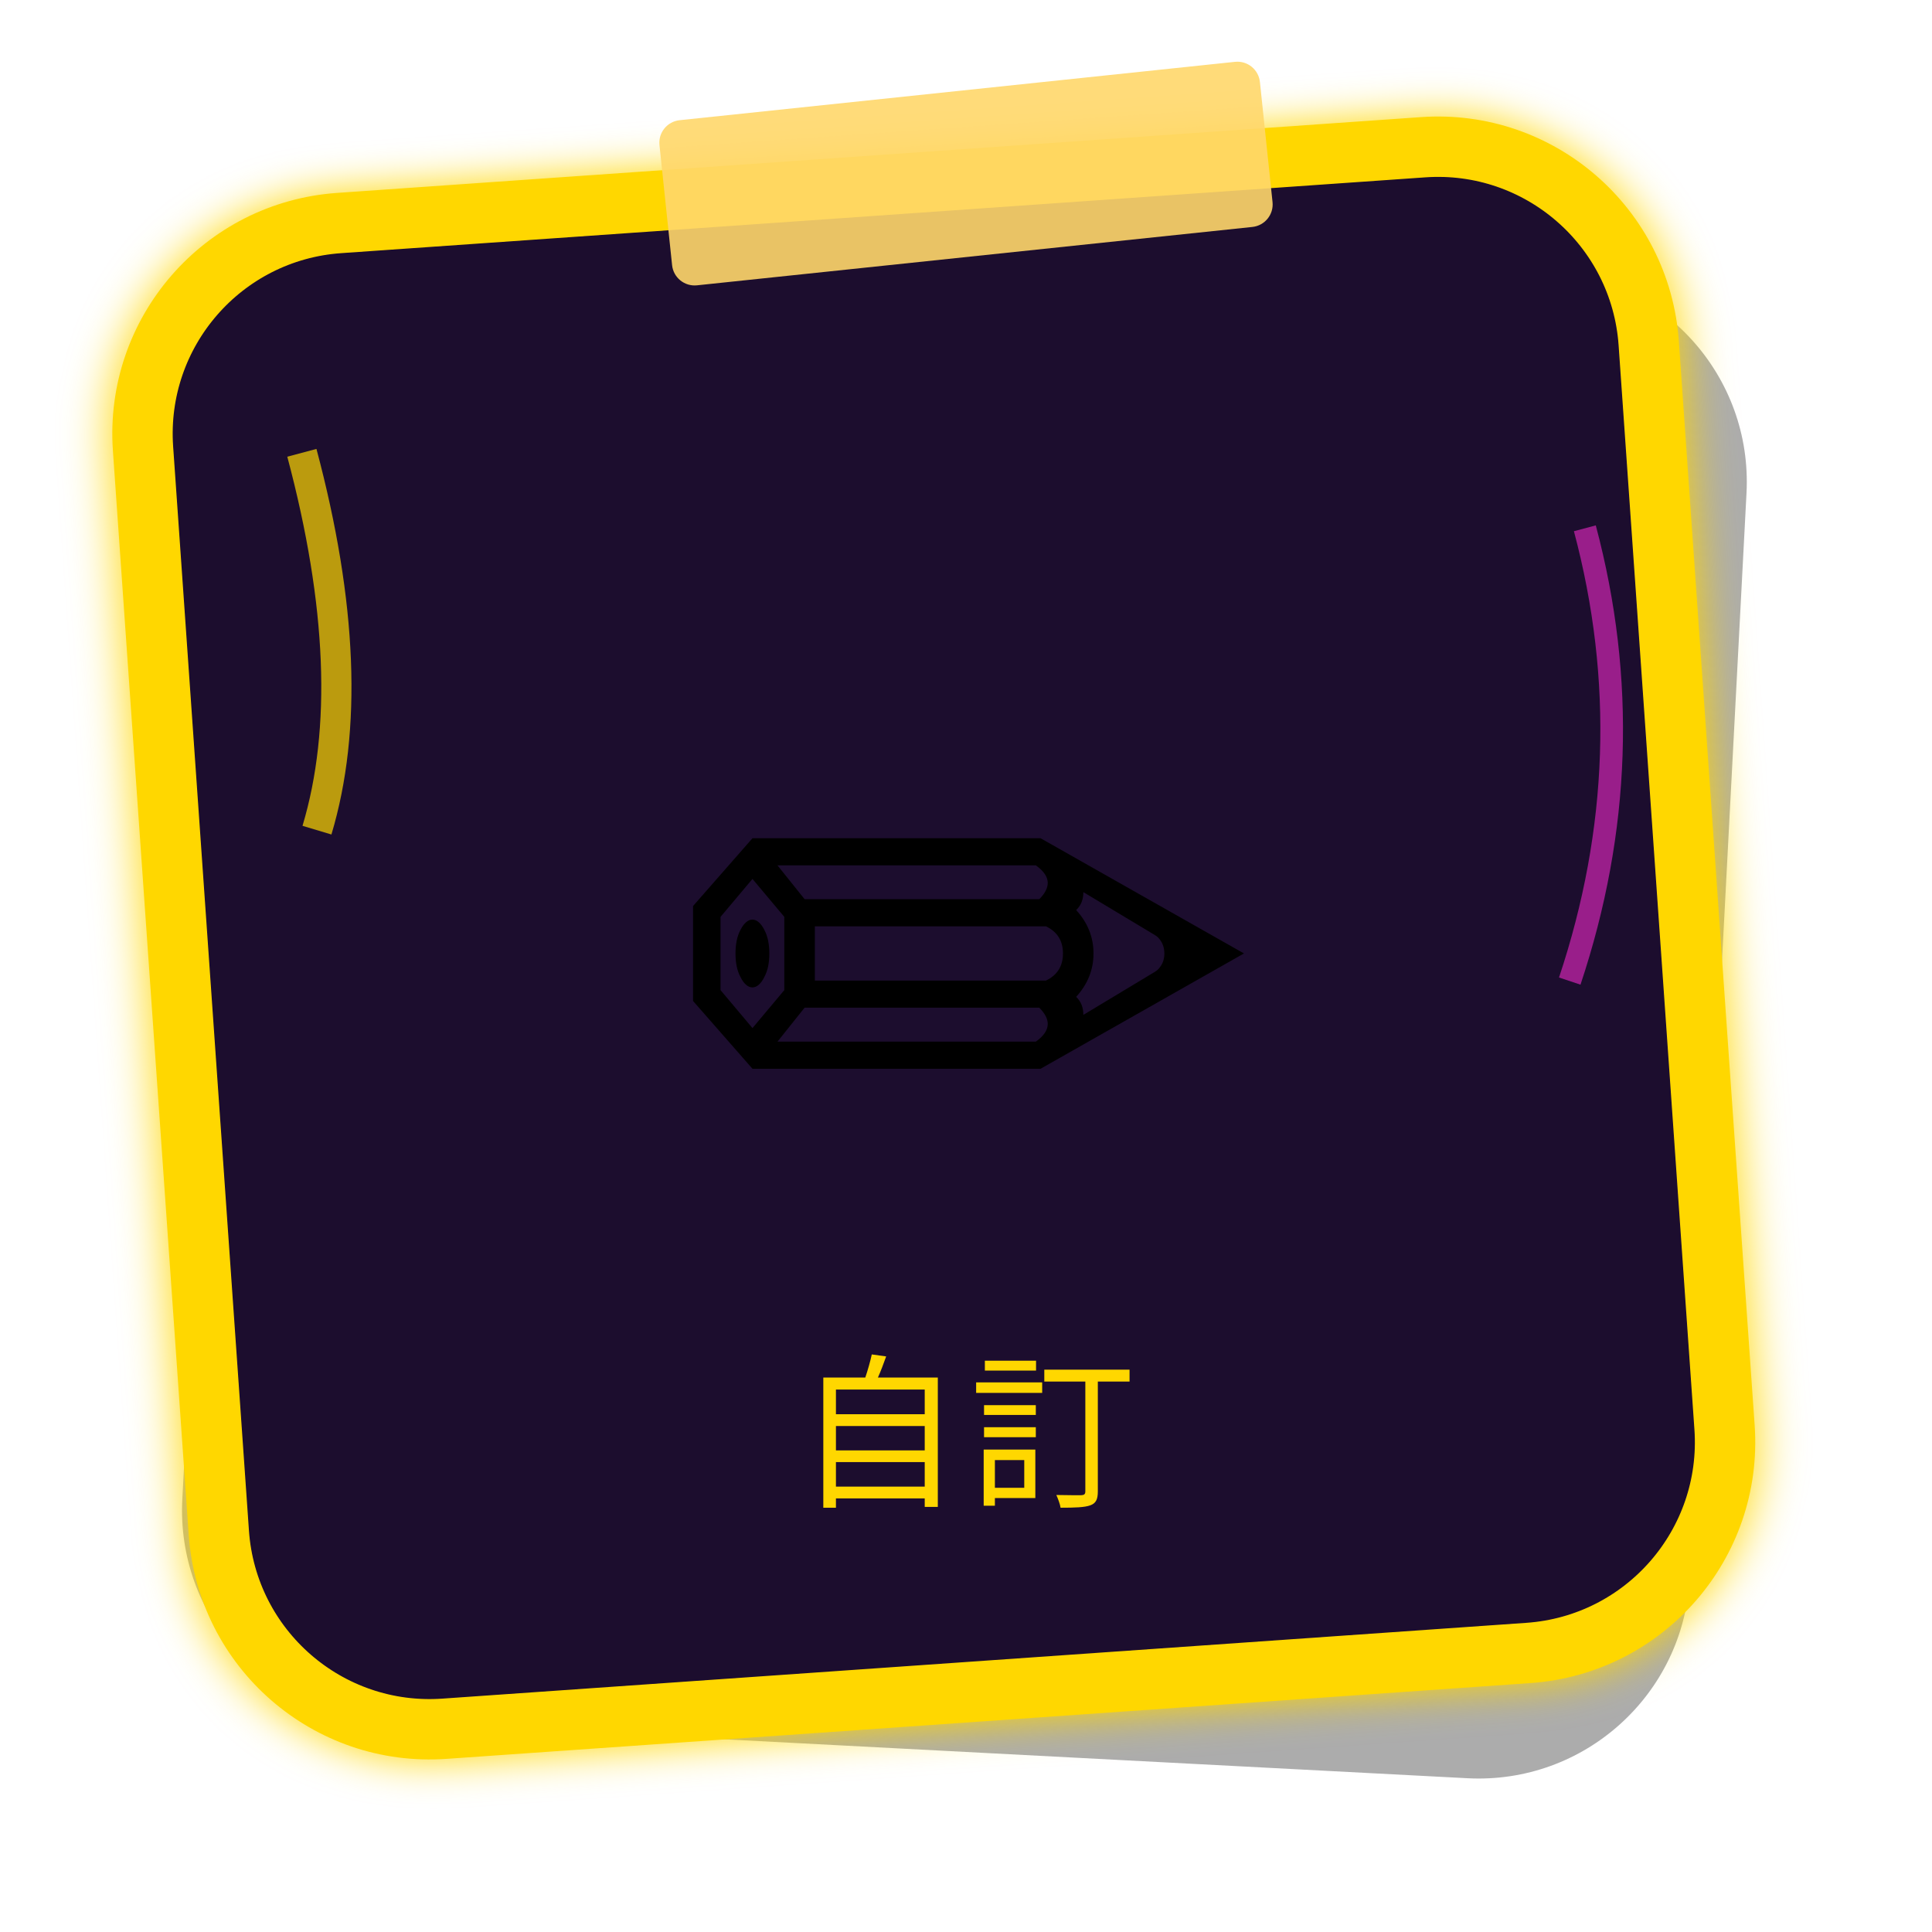
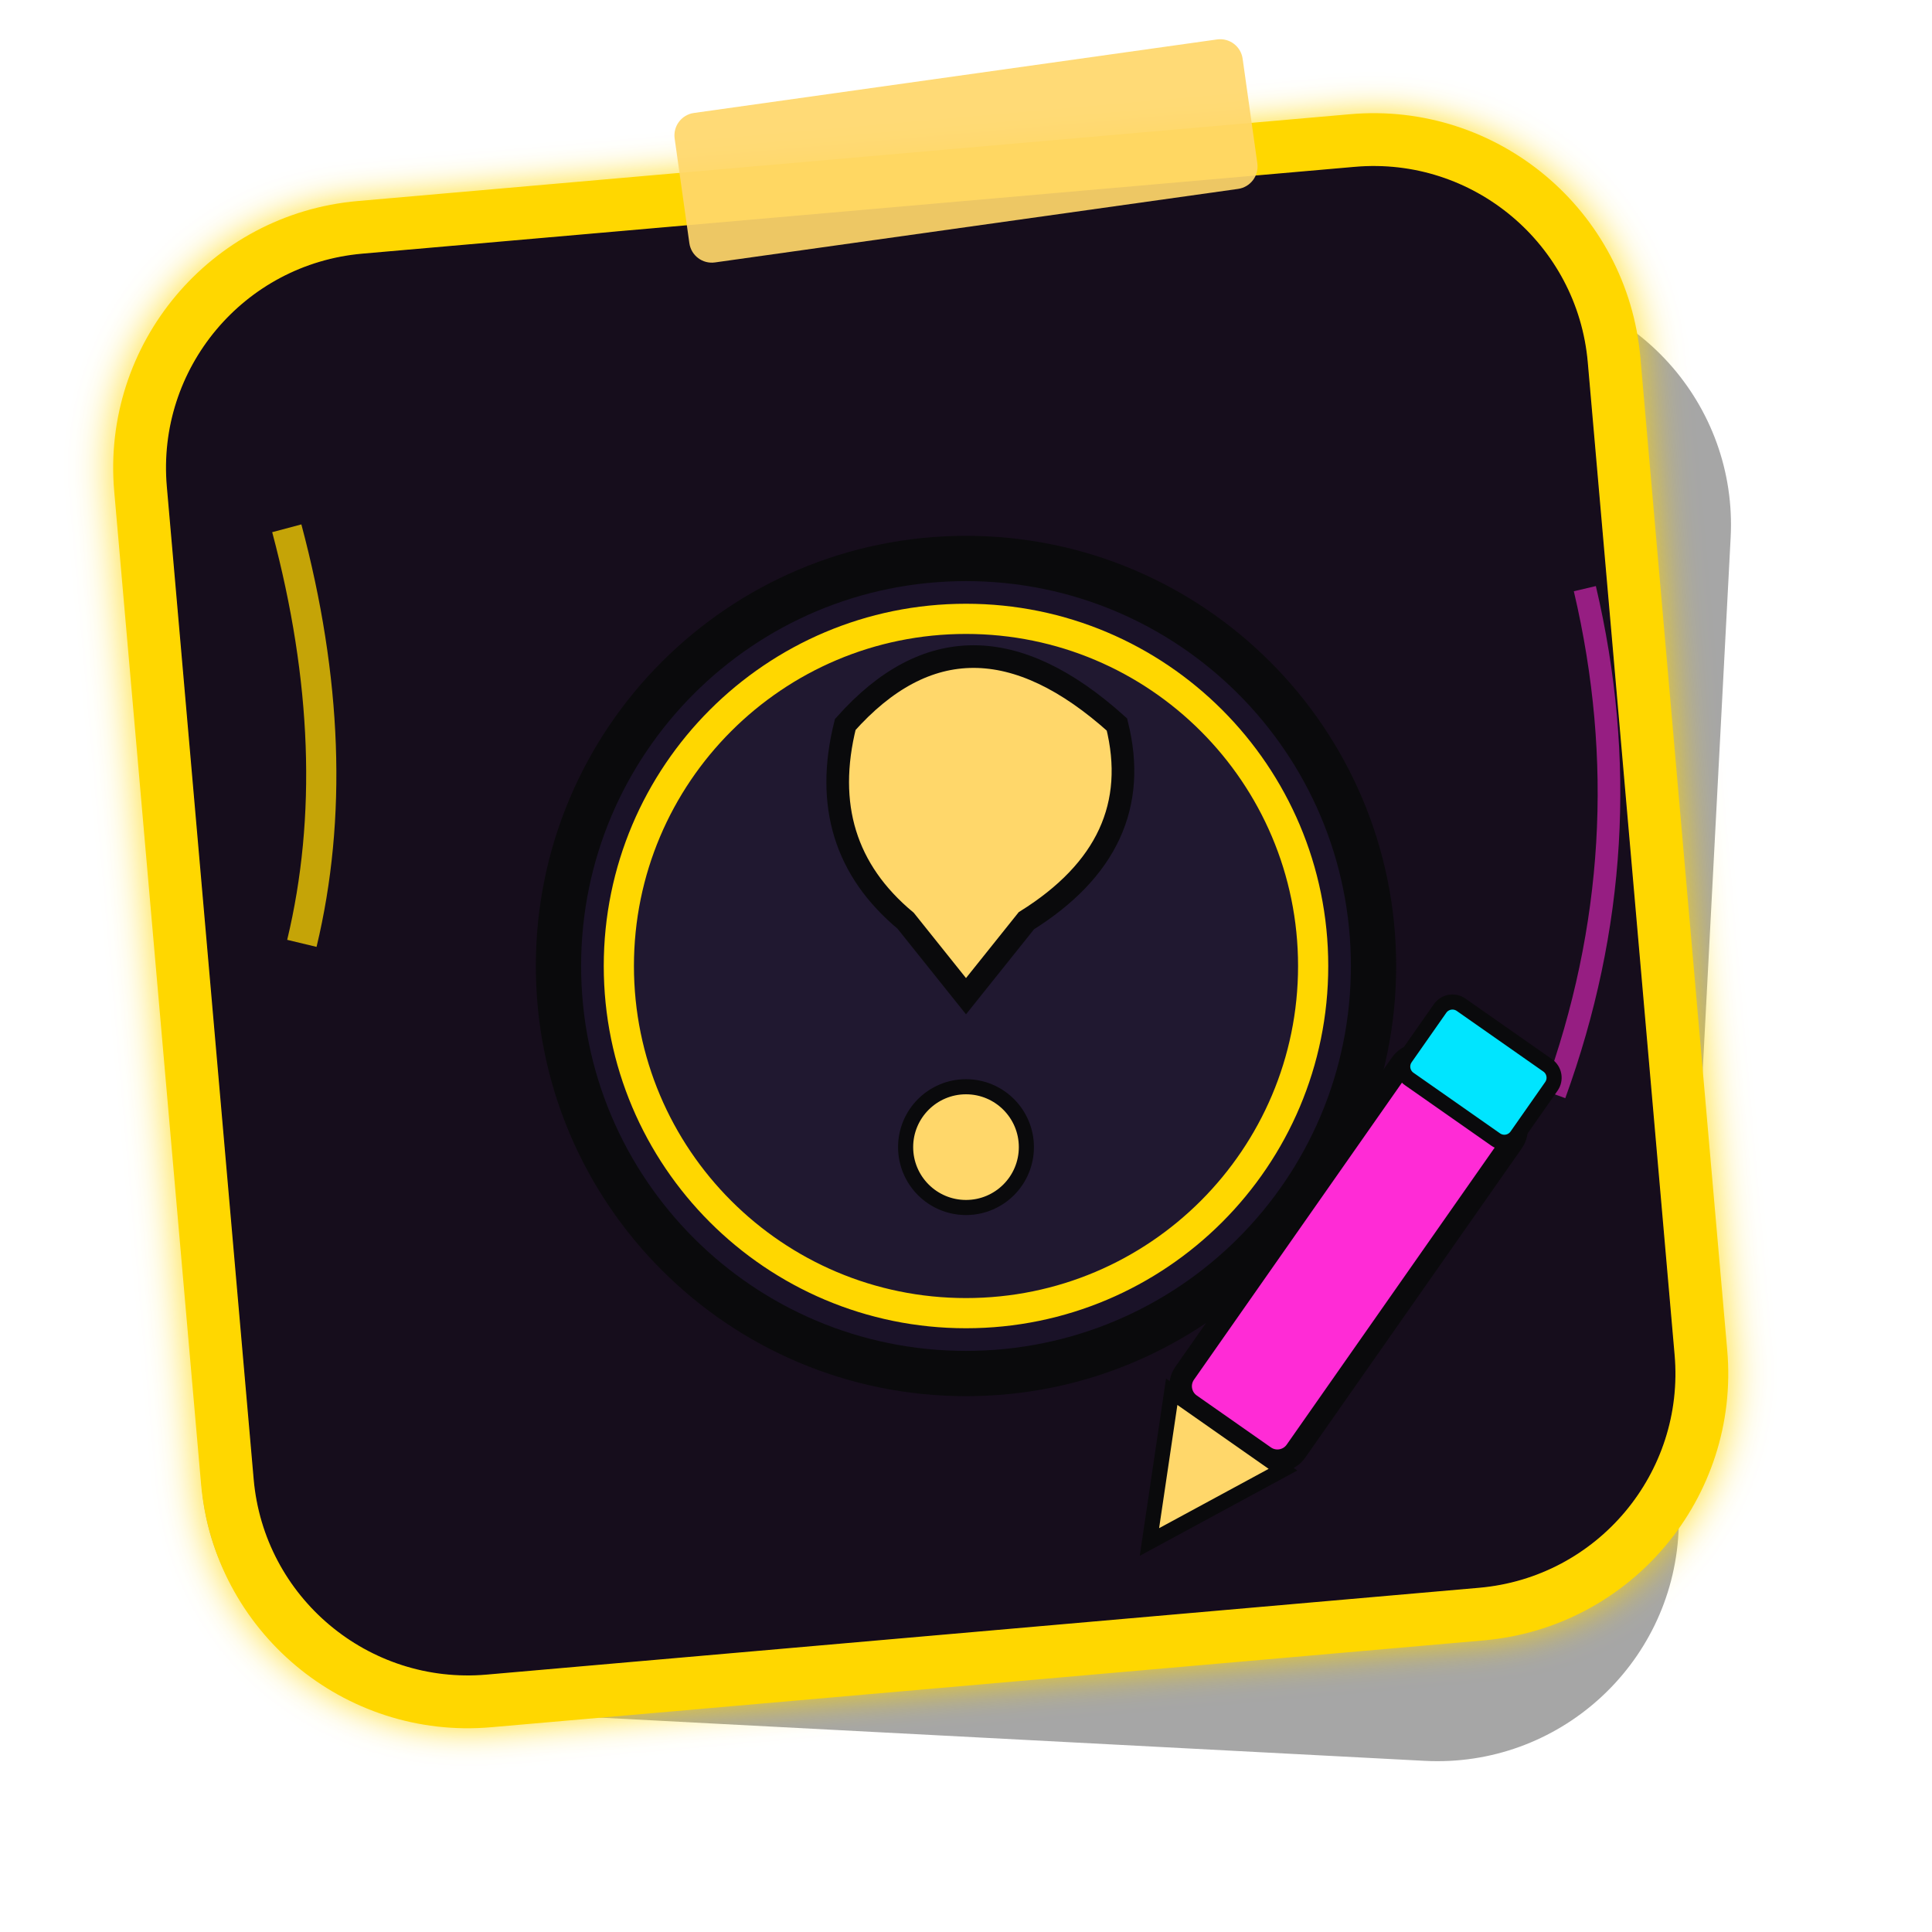
<svg xmlns="http://www.w3.org/2000/svg" viewBox="0 0 256 256" width="256" height="256">
  <defs>
-     <filter id="glow" x="-20%" y="-20%" width="140%" height="140%">
-       <feGaussianBlur stdDeviation="3" result="b" />
-       <feMerge>
-         <feMergeNode in="b" />
-         <feMergeNode in="SourceGraphic" />
-       </feMerge>
+     <filter id="g" x="-15%" y="-15%" width="130%" height="130%">
+       <feDropShadow dx="0" dy="0" stdDeviation="2.5" flood-color="#ffd700" flood-opacity="0.85" />
    </filter>
  </defs>
-   <rect x="28" y="32" width="200" height="200" rx="28" fill="#111" opacity="0.35" transform="rotate(3 128 128)" />
-   <rect x="24" y="24" width="200" height="200" rx="28" fill="#1a0a2e" stroke="#ffd700" stroke-width="8" filter="url(#glow)" transform="rotate(-4 128 128)" />
-   <rect x="88" y="12" width="80" height="22" rx="3" fill="#ffd76a" opacity="0.9" transform="rotate(-6 128 23)" />
-   <path d="M40 60 Q48 90 42 110" stroke="#ffd700" stroke-width="4" fill="none" opacity="0.7" />
-   <path d="M210 70 Q218 100 208 130" stroke="#ff2bd6" stroke-width="3" fill="none" opacity="0.55" />
-   <text x="128" y="128" text-anchor="middle" dominant-baseline="central" font-size="92" font-family="Arial Black, Impact, sans-serif">✏️</text>
-   <text x="128" y="198" text-anchor="middle" fill="#ffd700" font-size="22" font-family="Arial Black, Impact, sans-serif" letter-spacing="1">自訂</text>
+   <rect x="30" y="34" width="196" height="196" rx="32" fill="#000" opacity="0.35" transform="rotate(3 128 132)" />
+   <rect x="24" y="24" width="196" height="196" rx="32" fill="#14081f" stroke="#ffd700" stroke-width="7" filter="url(#g)" transform="rotate(-5 122 122)" />
+   <rect x="90" y="10" width="76" height="20" rx="3" fill="#ffd76a" opacity="0.92" transform="rotate(-8 128 20)" />
+   <path d="M38 70 Q46 100 40 125" stroke="#ffd700" stroke-width="4" fill="none" opacity="0.75" />
+   <path d="M210 78 Q218 112 206 145" stroke="#ff2bd6" stroke-width="3" fill="none" opacity="0.55" />
+   <circle cx="128" cy="128" r="54" fill="#1a1228" stroke="#0a0a0c" stroke-width="6" />
+   <circle cx="128" cy="128" r="46" fill="#201830" stroke="#ffd700" stroke-width="4" />
+   <path d="M112 96 Q128 78 148 96 Q152 112 136 122 L128 132 L120 122 Q108 112 112 96 Z" fill="#ffd76a" stroke="#0a0a0c" stroke-width="3" />
+   <circle cx="128" cy="152" r="8" fill="#ffd76a" stroke="#0a0a0c" stroke-width="2" />
+   <g transform="rotate(35 180 170)">
+     <rect x="168" y="140" width="18" height="56" rx="3" fill="#ff2bd6" stroke="#0a0a0c" stroke-width="3" />
+     <path d="M168 196 L186 196 L177 214 Z" fill="#ffd76a" stroke="#0a0a0c" stroke-width="2" />
+     <rect x="168" y="132" width="18" height="12" rx="2" fill="#00e5ff" stroke="#0a0a0c" stroke-width="2" />
+   </g>
</svg>
